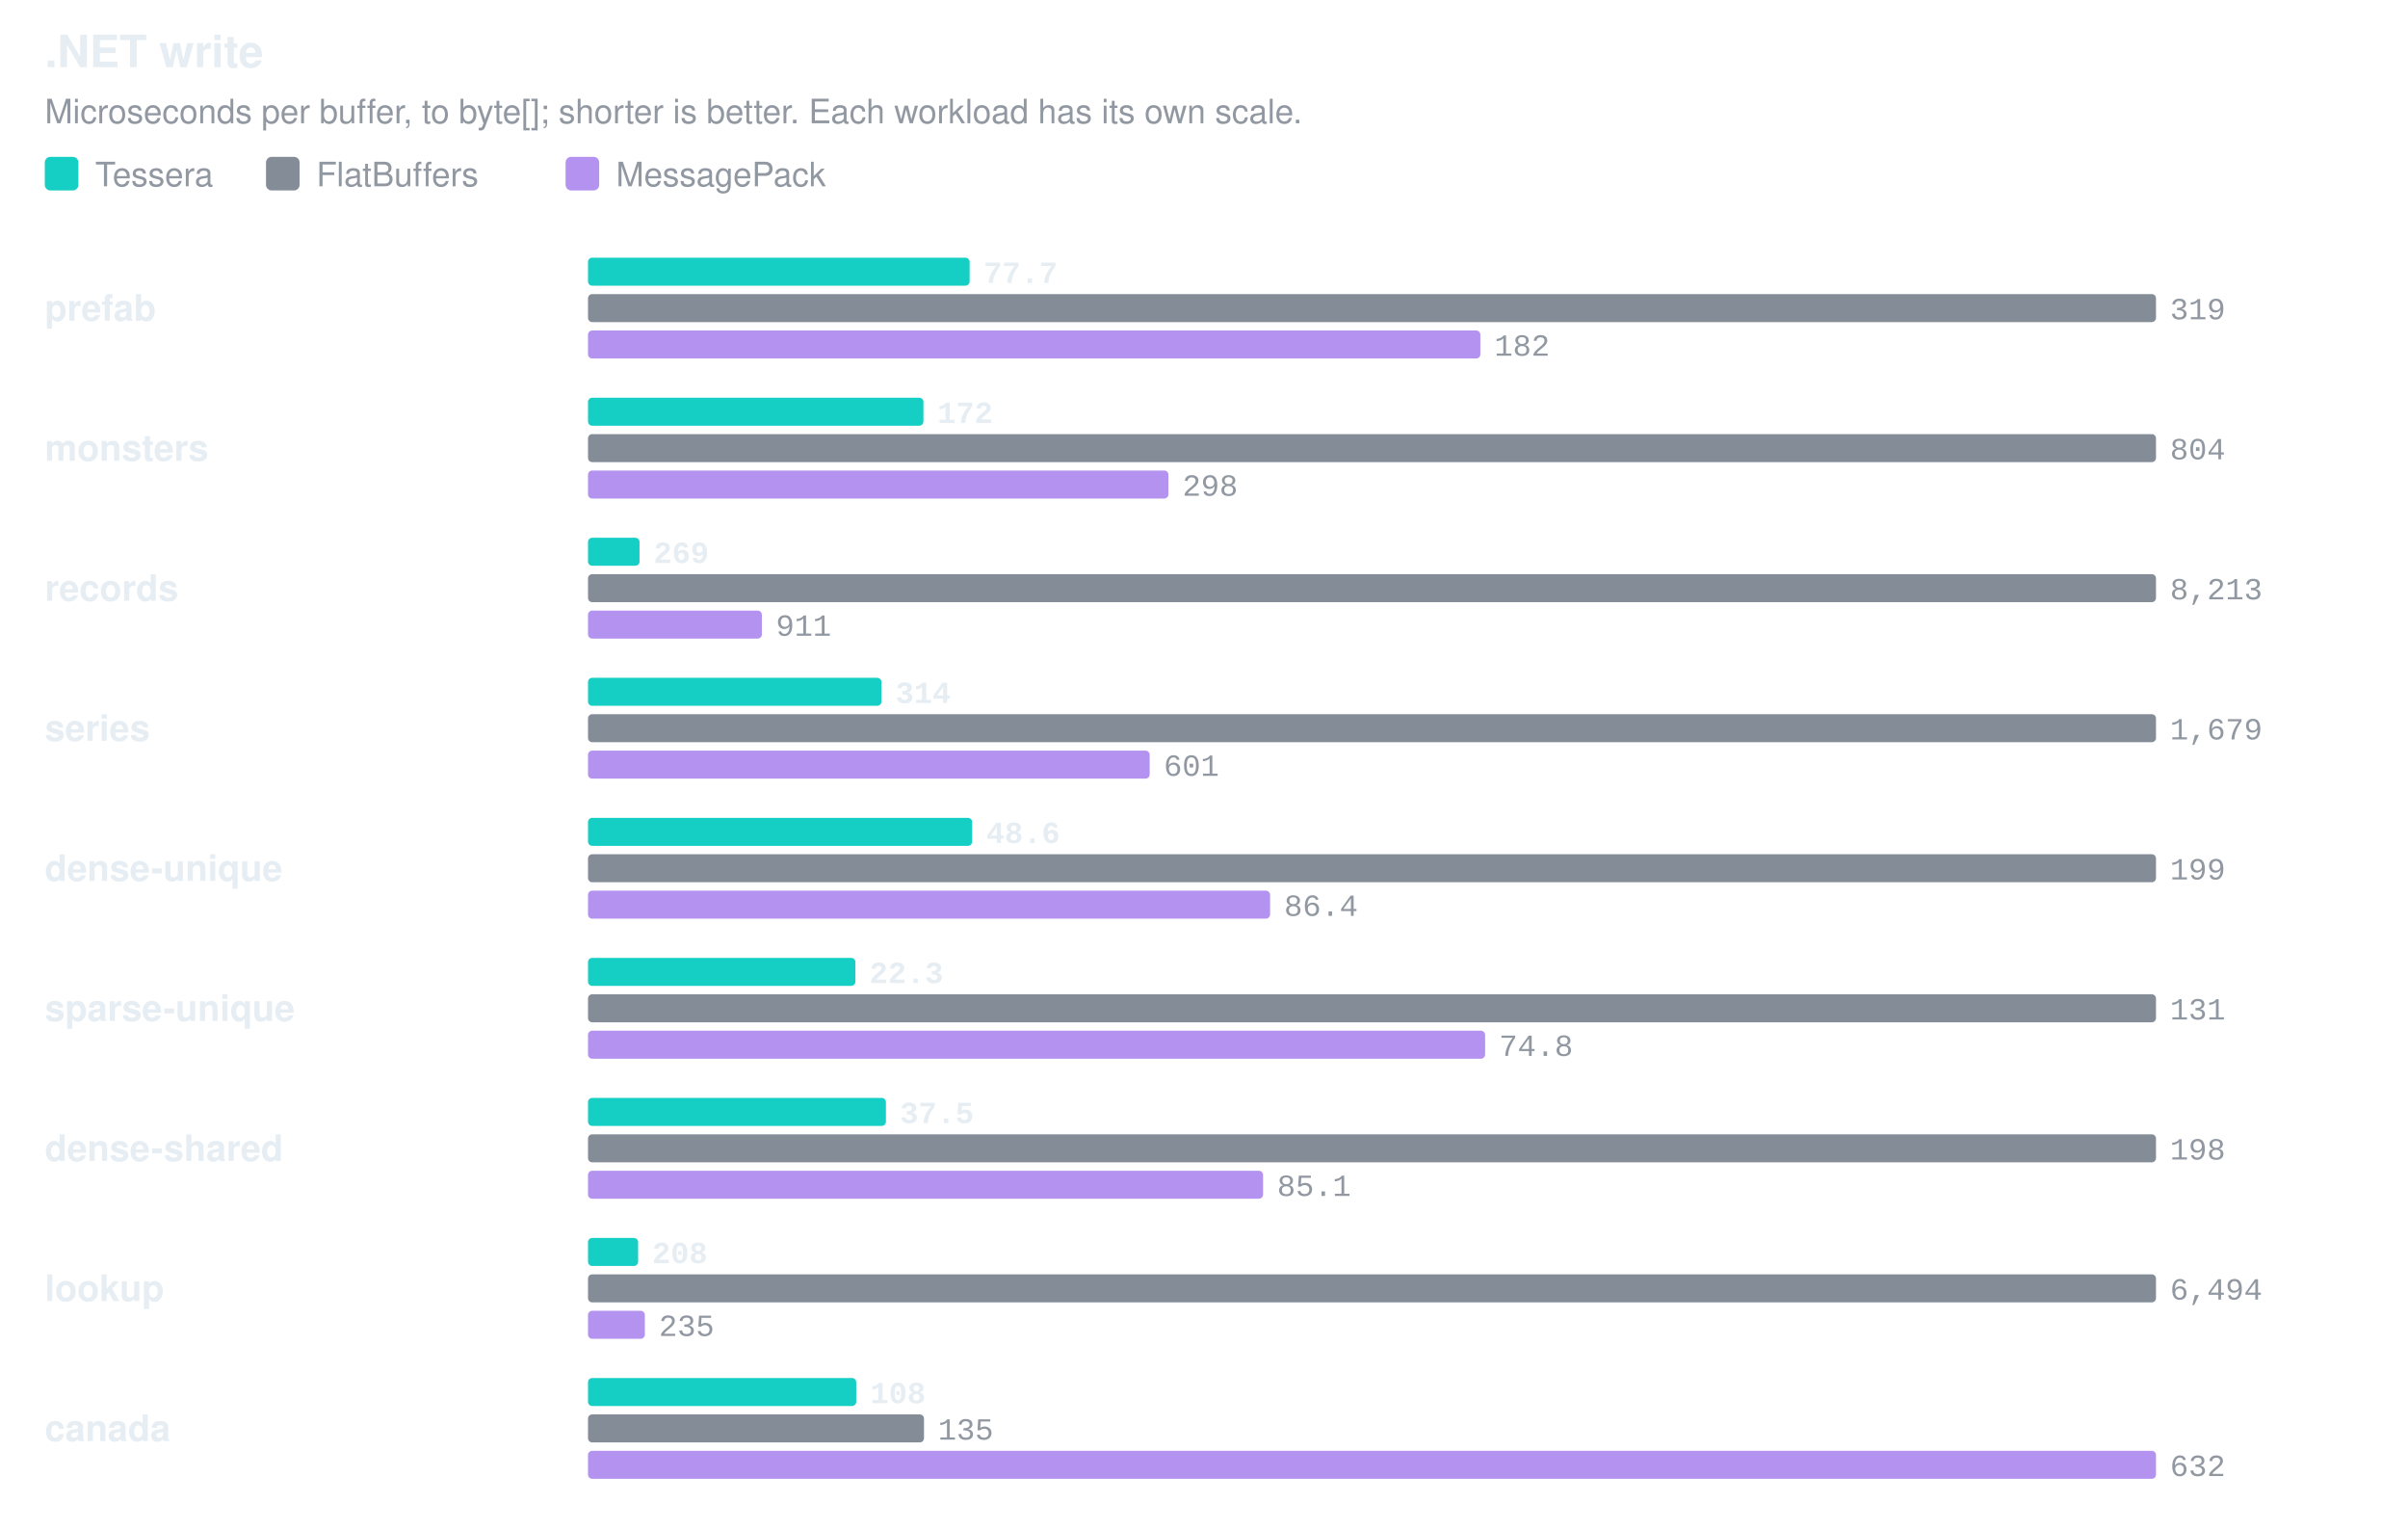
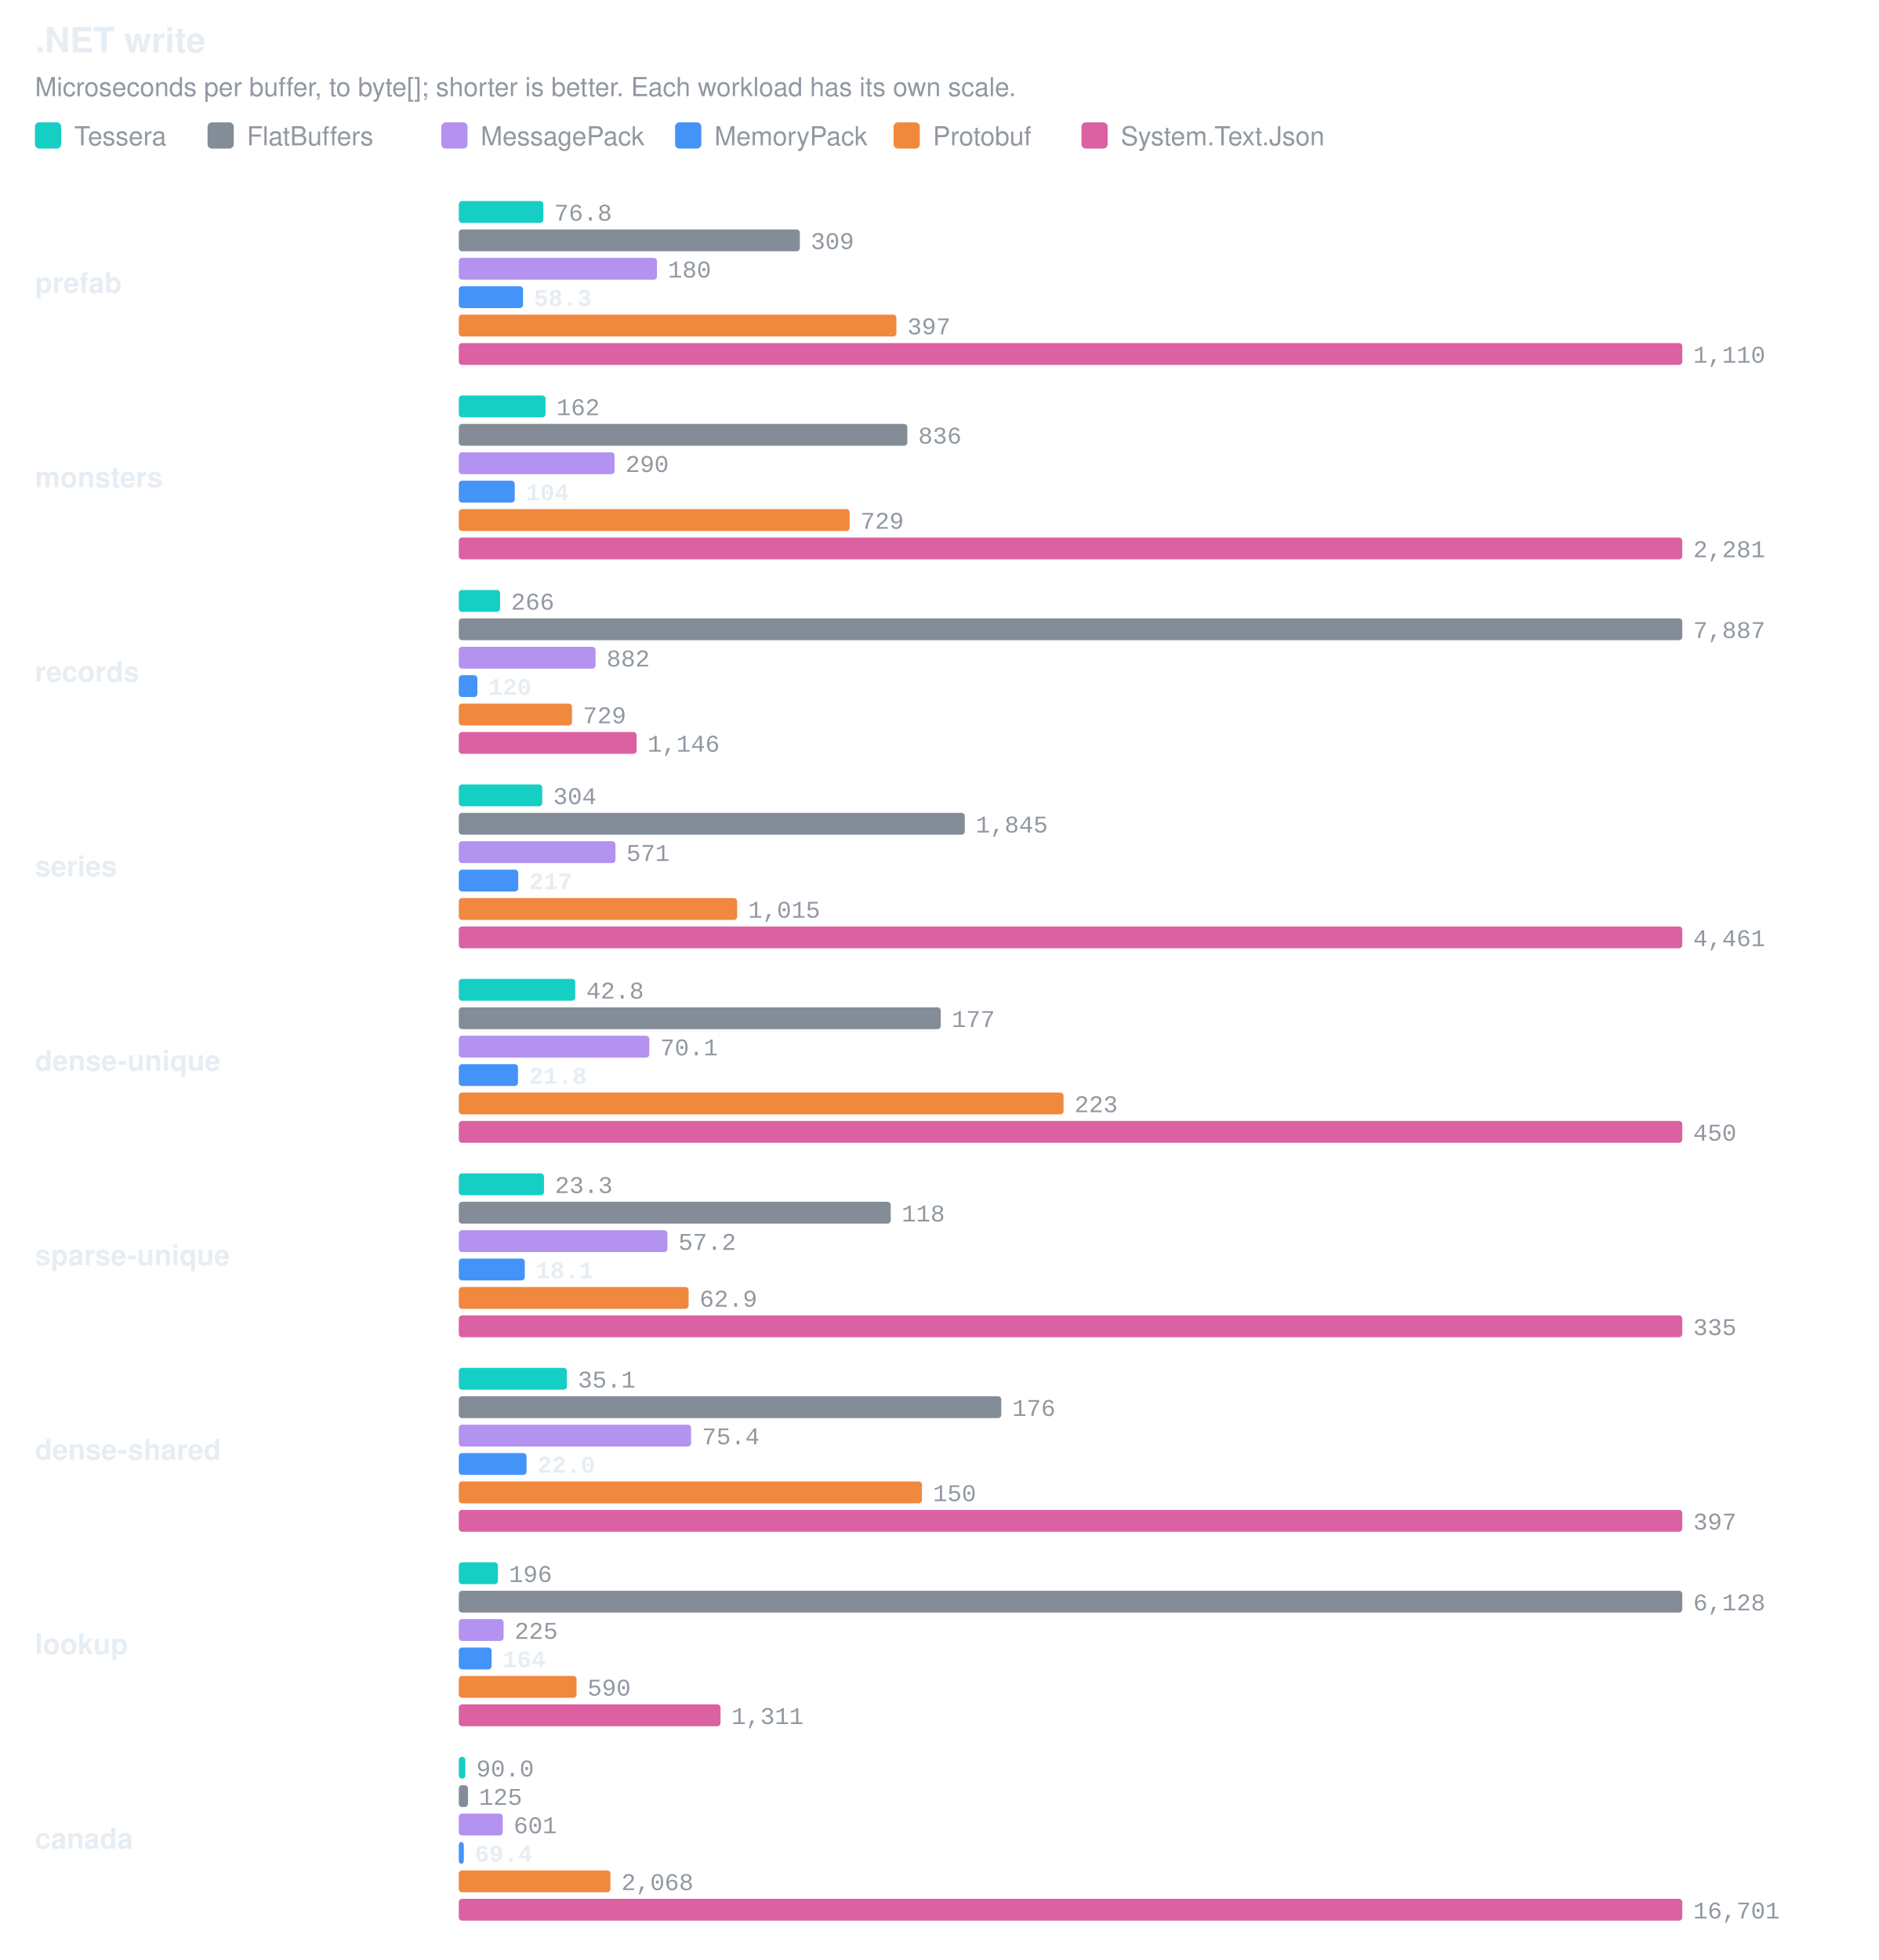
- <svg xmlns="http://www.w3.org/2000/svg" width="860" height="546" viewBox="0 0 860 546" font-family="-apple-system, BlinkMacSystemFont, 'Segoe UI', Helvetica, Arial, sans-serif">
+ <svg xmlns="http://www.w3.org/2000/svg" width="860" height="897" viewBox="0 0 860 897" font-family="-apple-system, BlinkMacSystemFont, 'Segoe UI', Helvetica, Arial, sans-serif">
  <text x="16" y="24" fill="#e6edf3" font-size="16" text-anchor="start" font-weight="600">.NET write</text>
  <text x="16" y="44" fill="#9198a1" font-size="12" text-anchor="start">Microseconds per buffer, to byte[]; shorter is better. Each workload has its own scale.</text>
  <rect x="16" y="56" width="12" height="12" rx="2" fill="#15cfc5" />
  <text x="34" y="66.5" fill="#9198a1" font-size="12" text-anchor="start">Tessera</text>
  <rect x="95" y="56" width="12" height="12" rx="2" fill="#848d97" />
  <text x="113" y="66.5" fill="#9198a1" font-size="12" text-anchor="start">FlatBuffers</text>
  <rect x="202" y="56" width="12" height="12" rx="2" fill="#b392f0" />
  <text x="220" y="66.5" fill="#9198a1" font-size="12" text-anchor="start">MessagePack</text>
-   <text x="16" y="114.5" fill="#e6edf3" font-size="13" text-anchor="start" font-weight="600">prefab</text>
-   <rect x="210" y="92" width="136.3" height="10" rx="1.5" fill="#15cfc5" />
-   <text x="351.3" y="101" fill="#e6edf3" font-size="11" text-anchor="start" font-weight="600" font-family="ui-monospace, SFMono-Regular, Consolas, 'Liberation Mono', monospace">77.7</text>
-   <rect x="210" y="105" width="560" height="10" rx="1.5" fill="#848d97" />
-   <text x="775" y="114" fill="#9198a1" font-size="11" text-anchor="start" font-family="ui-monospace, SFMono-Regular, Consolas, 'Liberation Mono', monospace">319</text>
-   <rect x="210" y="118" width="318.7" height="10" rx="1.5" fill="#b392f0" />
-   <text x="533.7" y="127" fill="#9198a1" font-size="11" text-anchor="start" font-family="ui-monospace, SFMono-Regular, Consolas, 'Liberation Mono', monospace">182</text>
-   <text x="16" y="164.5" fill="#e6edf3" font-size="13" text-anchor="start" font-weight="600">monsters</text>
-   <rect x="210" y="142" width="119.8" height="10" rx="1.5" fill="#15cfc5" />
-   <text x="334.8" y="151" fill="#e6edf3" font-size="11" text-anchor="start" font-weight="600" font-family="ui-monospace, SFMono-Regular, Consolas, 'Liberation Mono', monospace">172</text>
-   <rect x="210" y="155" width="560" height="10" rx="1.5" fill="#848d97" />
-   <text x="775" y="164" fill="#9198a1" font-size="11" text-anchor="start" font-family="ui-monospace, SFMono-Regular, Consolas, 'Liberation Mono', monospace">804</text>
-   <rect x="210" y="168" width="207.3" height="10" rx="1.5" fill="#b392f0" />
-   <text x="422.3" y="177" fill="#9198a1" font-size="11" text-anchor="start" font-family="ui-monospace, SFMono-Regular, Consolas, 'Liberation Mono', monospace">298</text>
-   <text x="16" y="214.5" fill="#e6edf3" font-size="13" text-anchor="start" font-weight="600">records</text>
-   <rect x="210" y="192" width="18.4" height="10" rx="1.5" fill="#15cfc5" />
-   <text x="233.4" y="201" fill="#e6edf3" font-size="11" text-anchor="start" font-weight="600" font-family="ui-monospace, SFMono-Regular, Consolas, 'Liberation Mono', monospace">269</text>
-   <rect x="210" y="205" width="560" height="10" rx="1.5" fill="#848d97" />
-   <text x="775" y="214" fill="#9198a1" font-size="11" text-anchor="start" font-family="ui-monospace, SFMono-Regular, Consolas, 'Liberation Mono', monospace">8,213</text>
-   <rect x="210" y="218" width="62.1" height="10" rx="1.5" fill="#b392f0" />
-   <text x="277.1" y="227" fill="#9198a1" font-size="11" text-anchor="start" font-family="ui-monospace, SFMono-Regular, Consolas, 'Liberation Mono', monospace">911</text>
-   <text x="16" y="264.5" fill="#e6edf3" font-size="13" text-anchor="start" font-weight="600">series</text>
-   <rect x="210" y="242" width="104.8" height="10" rx="1.5" fill="#15cfc5" />
-   <text x="319.8" y="251" fill="#e6edf3" font-size="11" text-anchor="start" font-weight="600" font-family="ui-monospace, SFMono-Regular, Consolas, 'Liberation Mono', monospace">314</text>
-   <rect x="210" y="255" width="560" height="10" rx="1.5" fill="#848d97" />
-   <text x="775" y="264" fill="#9198a1" font-size="11" text-anchor="start" font-family="ui-monospace, SFMono-Regular, Consolas, 'Liberation Mono', monospace">1,679</text>
-   <rect x="210" y="268" width="200.6" height="10" rx="1.5" fill="#b392f0" />
-   <text x="415.6" y="277" fill="#9198a1" font-size="11" text-anchor="start" font-family="ui-monospace, SFMono-Regular, Consolas, 'Liberation Mono', monospace">601</text>
-   <text x="16" y="314.5" fill="#e6edf3" font-size="13" text-anchor="start" font-weight="600">dense-unique</text>
-   <rect x="210" y="292" width="137.2" height="10" rx="1.5" fill="#15cfc5" />
-   <text x="352.2" y="301" fill="#e6edf3" font-size="11" text-anchor="start" font-weight="600" font-family="ui-monospace, SFMono-Regular, Consolas, 'Liberation Mono', monospace">48.6</text>
-   <rect x="210" y="305" width="560" height="10" rx="1.5" fill="#848d97" />
-   <text x="775" y="314" fill="#9198a1" font-size="11" text-anchor="start" font-family="ui-monospace, SFMono-Regular, Consolas, 'Liberation Mono', monospace">199</text>
-   <rect x="210" y="318" width="243.6" height="10" rx="1.5" fill="#b392f0" />
-   <text x="458.6" y="327" fill="#9198a1" font-size="11" text-anchor="start" font-family="ui-monospace, SFMono-Regular, Consolas, 'Liberation Mono', monospace">86.4</text>
-   <text x="16" y="364.5" fill="#e6edf3" font-size="13" text-anchor="start" font-weight="600">sparse-unique</text>
-   <rect x="210" y="342" width="95.5" height="10" rx="1.5" fill="#15cfc5" />
-   <text x="310.5" y="351" fill="#e6edf3" font-size="11" text-anchor="start" font-weight="600" font-family="ui-monospace, SFMono-Regular, Consolas, 'Liberation Mono', monospace">22.3</text>
-   <rect x="210" y="355" width="560" height="10" rx="1.5" fill="#848d97" />
-   <text x="775" y="364" fill="#9198a1" font-size="11" text-anchor="start" font-family="ui-monospace, SFMono-Regular, Consolas, 'Liberation Mono', monospace">131</text>
-   <rect x="210" y="368" width="320.4" height="10" rx="1.5" fill="#b392f0" />
-   <text x="535.4" y="377" fill="#9198a1" font-size="11" text-anchor="start" font-family="ui-monospace, SFMono-Regular, Consolas, 'Liberation Mono', monospace">74.8</text>
-   <text x="16" y="414.5" fill="#e6edf3" font-size="13" text-anchor="start" font-weight="600">dense-shared</text>
-   <rect x="210" y="392" width="106.4" height="10" rx="1.5" fill="#15cfc5" />
-   <text x="321.4" y="401" fill="#e6edf3" font-size="11" text-anchor="start" font-weight="600" font-family="ui-monospace, SFMono-Regular, Consolas, 'Liberation Mono', monospace">37.5</text>
-   <rect x="210" y="405" width="560" height="10" rx="1.5" fill="#848d97" />
-   <text x="775" y="414" fill="#9198a1" font-size="11" text-anchor="start" font-family="ui-monospace, SFMono-Regular, Consolas, 'Liberation Mono', monospace">198</text>
-   <rect x="210" y="418" width="241.1" height="10" rx="1.5" fill="#b392f0" />
-   <text x="456.1" y="427" fill="#9198a1" font-size="11" text-anchor="start" font-family="ui-monospace, SFMono-Regular, Consolas, 'Liberation Mono', monospace">85.1</text>
-   <text x="16" y="464.5" fill="#e6edf3" font-size="13" text-anchor="start" font-weight="600">lookup</text>
-   <rect x="210" y="442" width="17.9" height="10" rx="1.5" fill="#15cfc5" />
-   <text x="232.9" y="451" fill="#e6edf3" font-size="11" text-anchor="start" font-weight="600" font-family="ui-monospace, SFMono-Regular, Consolas, 'Liberation Mono', monospace">208</text>
-   <rect x="210" y="455" width="560" height="10" rx="1.5" fill="#848d97" />
-   <text x="775" y="464" fill="#9198a1" font-size="11" text-anchor="start" font-family="ui-monospace, SFMono-Regular, Consolas, 'Liberation Mono', monospace">6,494</text>
-   <rect x="210" y="468" width="20.3" height="10" rx="1.5" fill="#b392f0" />
-   <text x="235.3" y="477" fill="#9198a1" font-size="11" text-anchor="start" font-family="ui-monospace, SFMono-Regular, Consolas, 'Liberation Mono', monospace">235</text>
-   <text x="16" y="514.5" fill="#e6edf3" font-size="13" text-anchor="start" font-weight="600">canada</text>
-   <rect x="210" y="492" width="95.8" height="10" rx="1.5" fill="#15cfc5" />
-   <text x="310.8" y="501" fill="#e6edf3" font-size="11" text-anchor="start" font-weight="600" font-family="ui-monospace, SFMono-Regular, Consolas, 'Liberation Mono', monospace">108</text>
-   <rect x="210" y="505" width="120" height="10" rx="1.5" fill="#848d97" />
-   <text x="335" y="514" fill="#9198a1" font-size="11" text-anchor="start" font-family="ui-monospace, SFMono-Regular, Consolas, 'Liberation Mono', monospace">135</text>
-   <rect x="210" y="518" width="560" height="10" rx="1.5" fill="#b392f0" />
-   <text x="775" y="527" fill="#9198a1" font-size="11" text-anchor="start" font-family="ui-monospace, SFMono-Regular, Consolas, 'Liberation Mono', monospace">632</text>
+   <rect x="309" y="56" width="12" height="12" rx="2" fill="#4493f8" />
+   <text x="327" y="66.5" fill="#9198a1" font-size="12" text-anchor="start">MemoryPack</text>
+   <rect x="409" y="56" width="12" height="12" rx="2" fill="#f0883e" />
+   <text x="427" y="66.5" fill="#9198a1" font-size="12" text-anchor="start">Protobuf</text>
+   <rect x="495" y="56" width="12" height="12" rx="2" fill="#db61a2" />
+   <text x="513" y="66.5" fill="#9198a1" font-size="12" text-anchor="start">System.Text.Json</text>
+   <text x="16" y="134" fill="#e6edf3" font-size="13" text-anchor="start" font-weight="600">prefab</text>
+   <rect x="210" y="92" width="38.7" height="10" rx="1.5" fill="#15cfc5" />
+   <text x="253.7" y="101" fill="#9198a1" font-size="11" text-anchor="start" font-family="ui-monospace, SFMono-Regular, Consolas, 'Liberation Mono', monospace">76.8</text>
+   <rect x="210" y="105" width="156.1" height="10" rx="1.5" fill="#848d97" />
+   <text x="371.1" y="114" fill="#9198a1" font-size="11" text-anchor="start" font-family="ui-monospace, SFMono-Regular, Consolas, 'Liberation Mono', monospace">309</text>
+   <rect x="210" y="118" width="90.7" height="10" rx="1.5" fill="#b392f0" />
+   <text x="305.7" y="127" fill="#9198a1" font-size="11" text-anchor="start" font-family="ui-monospace, SFMono-Regular, Consolas, 'Liberation Mono', monospace">180</text>
+   <rect x="210" y="131" width="29.4" height="10" rx="1.5" fill="#4493f8" />
+   <text x="244.4" y="140" fill="#e6edf3" font-size="11" text-anchor="start" font-weight="600" font-family="ui-monospace, SFMono-Regular, Consolas, 'Liberation Mono', monospace">58.3</text>
+   <rect x="210" y="144" width="200.3" height="10" rx="1.5" fill="#f0883e" />
+   <text x="415.3" y="153" fill="#9198a1" font-size="11" text-anchor="start" font-family="ui-monospace, SFMono-Regular, Consolas, 'Liberation Mono', monospace">397</text>
+   <rect x="210" y="157" width="560" height="10" rx="1.5" fill="#db61a2" />
+   <text x="775" y="166" fill="#9198a1" font-size="11" text-anchor="start" font-family="ui-monospace, SFMono-Regular, Consolas, 'Liberation Mono', monospace">1,110</text>
+   <text x="16" y="223" fill="#e6edf3" font-size="13" text-anchor="start" font-weight="600">monsters</text>
+   <rect x="210" y="181" width="39.7" height="10" rx="1.5" fill="#15cfc5" />
+   <text x="254.7" y="190" fill="#9198a1" font-size="11" text-anchor="start" font-family="ui-monospace, SFMono-Regular, Consolas, 'Liberation Mono', monospace">162</text>
+   <rect x="210" y="194" width="205.3" height="10" rx="1.5" fill="#848d97" />
+   <text x="420.3" y="203" fill="#9198a1" font-size="11" text-anchor="start" font-family="ui-monospace, SFMono-Regular, Consolas, 'Liberation Mono', monospace">836</text>
+   <rect x="210" y="207" width="71.3" height="10" rx="1.5" fill="#b392f0" />
+   <text x="286.3" y="216" fill="#9198a1" font-size="11" text-anchor="start" font-family="ui-monospace, SFMono-Regular, Consolas, 'Liberation Mono', monospace">290</text>
+   <rect x="210" y="220" width="25.6" height="10" rx="1.5" fill="#4493f8" />
+   <text x="240.6" y="229" fill="#e6edf3" font-size="11" text-anchor="start" font-weight="600" font-family="ui-monospace, SFMono-Regular, Consolas, 'Liberation Mono', monospace">104</text>
+   <rect x="210" y="233" width="178.9" height="10" rx="1.5" fill="#f0883e" />
+   <text x="393.9" y="242" fill="#9198a1" font-size="11" text-anchor="start" font-family="ui-monospace, SFMono-Regular, Consolas, 'Liberation Mono', monospace">729</text>
+   <rect x="210" y="246" width="560" height="10" rx="1.5" fill="#db61a2" />
+   <text x="775" y="255" fill="#9198a1" font-size="11" text-anchor="start" font-family="ui-monospace, SFMono-Regular, Consolas, 'Liberation Mono', monospace">2,281</text>
+   <text x="16" y="312" fill="#e6edf3" font-size="13" text-anchor="start" font-weight="600">records</text>
+   <rect x="210" y="270" width="18.9" height="10" rx="1.5" fill="#15cfc5" />
+   <text x="233.9" y="279" fill="#9198a1" font-size="11" text-anchor="start" font-family="ui-monospace, SFMono-Regular, Consolas, 'Liberation Mono', monospace">266</text>
+   <rect x="210" y="283" width="560" height="10" rx="1.5" fill="#848d97" />
+   <text x="775" y="292" fill="#9198a1" font-size="11" text-anchor="start" font-family="ui-monospace, SFMono-Regular, Consolas, 'Liberation Mono', monospace">7,887</text>
+   <rect x="210" y="296" width="62.6" height="10" rx="1.5" fill="#b392f0" />
+   <text x="277.6" y="305" fill="#9198a1" font-size="11" text-anchor="start" font-family="ui-monospace, SFMono-Regular, Consolas, 'Liberation Mono', monospace">882</text>
+   <rect x="210" y="309" width="8.5" height="10" rx="1.5" fill="#4493f8" />
+   <text x="223.5" y="318" fill="#e6edf3" font-size="11" text-anchor="start" font-weight="600" font-family="ui-monospace, SFMono-Regular, Consolas, 'Liberation Mono', monospace">120</text>
+   <rect x="210" y="322" width="51.8" height="10" rx="1.5" fill="#f0883e" />
+   <text x="266.8" y="331" fill="#9198a1" font-size="11" text-anchor="start" font-family="ui-monospace, SFMono-Regular, Consolas, 'Liberation Mono', monospace">729</text>
+   <rect x="210" y="335" width="81.4" height="10" rx="1.5" fill="#db61a2" />
+   <text x="296.4" y="344" fill="#9198a1" font-size="11" text-anchor="start" font-family="ui-monospace, SFMono-Regular, Consolas, 'Liberation Mono', monospace">1,146</text>
+   <text x="16" y="401" fill="#e6edf3" font-size="13" text-anchor="start" font-weight="600">series</text>
+   <rect x="210" y="359" width="38.2" height="10" rx="1.5" fill="#15cfc5" />
+   <text x="253.2" y="368" fill="#9198a1" font-size="11" text-anchor="start" font-family="ui-monospace, SFMono-Regular, Consolas, 'Liberation Mono', monospace">304</text>
+   <rect x="210" y="372" width="231.6" height="10" rx="1.5" fill="#848d97" />
+   <text x="446.6" y="381" fill="#9198a1" font-size="11" text-anchor="start" font-family="ui-monospace, SFMono-Regular, Consolas, 'Liberation Mono', monospace">1,845</text>
+   <rect x="210" y="385" width="71.7" height="10" rx="1.5" fill="#b392f0" />
+   <text x="286.7" y="394" fill="#9198a1" font-size="11" text-anchor="start" font-family="ui-monospace, SFMono-Regular, Consolas, 'Liberation Mono', monospace">571</text>
+   <rect x="210" y="398" width="27.2" height="10" rx="1.5" fill="#4493f8" />
+   <text x="242.2" y="407" fill="#e6edf3" font-size="11" text-anchor="start" font-weight="600" font-family="ui-monospace, SFMono-Regular, Consolas, 'Liberation Mono', monospace">217</text>
+   <rect x="210" y="411" width="127.4" height="10" rx="1.5" fill="#f0883e" />
+   <text x="342.4" y="420" fill="#9198a1" font-size="11" text-anchor="start" font-family="ui-monospace, SFMono-Regular, Consolas, 'Liberation Mono', monospace">1,015</text>
+   <rect x="210" y="424" width="560" height="10" rx="1.5" fill="#db61a2" />
+   <text x="775" y="433" fill="#9198a1" font-size="11" text-anchor="start" font-family="ui-monospace, SFMono-Regular, Consolas, 'Liberation Mono', monospace">4,461</text>
+   <text x="16" y="490" fill="#e6edf3" font-size="13" text-anchor="start" font-weight="600">dense-unique</text>
+   <rect x="210" y="448" width="53.3" height="10" rx="1.5" fill="#15cfc5" />
+   <text x="268.3" y="457" fill="#9198a1" font-size="11" text-anchor="start" font-family="ui-monospace, SFMono-Regular, Consolas, 'Liberation Mono', monospace">42.8</text>
+   <rect x="210" y="461" width="220.6" height="10" rx="1.5" fill="#848d97" />
+   <text x="435.6" y="470" fill="#9198a1" font-size="11" text-anchor="start" font-family="ui-monospace, SFMono-Regular, Consolas, 'Liberation Mono', monospace">177</text>
+   <rect x="210" y="474" width="87.2" height="10" rx="1.5" fill="#b392f0" />
+   <text x="302.2" y="483" fill="#9198a1" font-size="11" text-anchor="start" font-family="ui-monospace, SFMono-Regular, Consolas, 'Liberation Mono', monospace">70.1</text>
+   <rect x="210" y="487" width="27.1" height="10" rx="1.5" fill="#4493f8" />
+   <text x="242.1" y="496" fill="#e6edf3" font-size="11" text-anchor="start" font-weight="600" font-family="ui-monospace, SFMono-Regular, Consolas, 'Liberation Mono', monospace">21.8</text>
+   <rect x="210" y="500" width="276.8" height="10" rx="1.5" fill="#f0883e" />
+   <text x="491.8" y="509" fill="#9198a1" font-size="11" text-anchor="start" font-family="ui-monospace, SFMono-Regular, Consolas, 'Liberation Mono', monospace">223</text>
+   <rect x="210" y="513" width="560" height="10" rx="1.5" fill="#db61a2" />
+   <text x="775" y="522" fill="#9198a1" font-size="11" text-anchor="start" font-family="ui-monospace, SFMono-Regular, Consolas, 'Liberation Mono', monospace">450</text>
+   <text x="16" y="579" fill="#e6edf3" font-size="13" text-anchor="start" font-weight="600">sparse-unique</text>
+   <rect x="210" y="537" width="39" height="10" rx="1.5" fill="#15cfc5" />
+   <text x="254" y="546" fill="#9198a1" font-size="11" text-anchor="start" font-family="ui-monospace, SFMono-Regular, Consolas, 'Liberation Mono', monospace">23.3</text>
+   <rect x="210" y="550" width="197.7" height="10" rx="1.5" fill="#848d97" />
+   <text x="412.7" y="559" fill="#9198a1" font-size="11" text-anchor="start" font-family="ui-monospace, SFMono-Regular, Consolas, 'Liberation Mono', monospace">118</text>
+   <rect x="210" y="563" width="95.5" height="10" rx="1.5" fill="#b392f0" />
+   <text x="310.5" y="572" fill="#9198a1" font-size="11" text-anchor="start" font-family="ui-monospace, SFMono-Regular, Consolas, 'Liberation Mono', monospace">57.2</text>
+   <rect x="210" y="576" width="30.2" height="10" rx="1.5" fill="#4493f8" />
+   <text x="245.2" y="585" fill="#e6edf3" font-size="11" text-anchor="start" font-weight="600" font-family="ui-monospace, SFMono-Regular, Consolas, 'Liberation Mono', monospace">18.1</text>
+   <rect x="210" y="589" width="105.2" height="10" rx="1.5" fill="#f0883e" />
+   <text x="320.2" y="598" fill="#9198a1" font-size="11" text-anchor="start" font-family="ui-monospace, SFMono-Regular, Consolas, 'Liberation Mono', monospace">62.9</text>
+   <rect x="210" y="602" width="560" height="10" rx="1.5" fill="#db61a2" />
+   <text x="775" y="611" fill="#9198a1" font-size="11" text-anchor="start" font-family="ui-monospace, SFMono-Regular, Consolas, 'Liberation Mono', monospace">335</text>
+   <text x="16" y="668" fill="#e6edf3" font-size="13" text-anchor="start" font-weight="600">dense-shared</text>
+   <rect x="210" y="626" width="49.5" height="10" rx="1.5" fill="#15cfc5" />
+   <text x="264.5" y="635" fill="#9198a1" font-size="11" text-anchor="start" font-family="ui-monospace, SFMono-Regular, Consolas, 'Liberation Mono', monospace">35.1</text>
+   <rect x="210" y="639" width="248.3" height="10" rx="1.5" fill="#848d97" />
+   <text x="463.3" y="648" fill="#9198a1" font-size="11" text-anchor="start" font-family="ui-monospace, SFMono-Regular, Consolas, 'Liberation Mono', monospace">176</text>
+   <rect x="210" y="652" width="106.3" height="10" rx="1.5" fill="#b392f0" />
+   <text x="321.3" y="661" fill="#9198a1" font-size="11" text-anchor="start" font-family="ui-monospace, SFMono-Regular, Consolas, 'Liberation Mono', monospace">75.4</text>
+   <rect x="210" y="665" width="31" height="10" rx="1.5" fill="#4493f8" />
+   <text x="246" y="674" fill="#e6edf3" font-size="11" text-anchor="start" font-weight="600" font-family="ui-monospace, SFMono-Regular, Consolas, 'Liberation Mono', monospace">22.0</text>
+   <rect x="210" y="678" width="212" height="10" rx="1.5" fill="#f0883e" />
+   <text x="427" y="687" fill="#9198a1" font-size="11" text-anchor="start" font-family="ui-monospace, SFMono-Regular, Consolas, 'Liberation Mono', monospace">150</text>
+   <rect x="210" y="691" width="560" height="10" rx="1.5" fill="#db61a2" />
+   <text x="775" y="700" fill="#9198a1" font-size="11" text-anchor="start" font-family="ui-monospace, SFMono-Regular, Consolas, 'Liberation Mono', monospace">397</text>
+   <text x="16" y="757" fill="#e6edf3" font-size="13" text-anchor="start" font-weight="600">lookup</text>
+   <rect x="210" y="715" width="17.9" height="10" rx="1.5" fill="#15cfc5" />
+   <text x="232.9" y="724" fill="#9198a1" font-size="11" text-anchor="start" font-family="ui-monospace, SFMono-Regular, Consolas, 'Liberation Mono', monospace">196</text>
+   <rect x="210" y="728" width="560" height="10" rx="1.5" fill="#848d97" />
+   <text x="775" y="737" fill="#9198a1" font-size="11" text-anchor="start" font-family="ui-monospace, SFMono-Regular, Consolas, 'Liberation Mono', monospace">6,128</text>
+   <rect x="210" y="741" width="20.5" height="10" rx="1.5" fill="#b392f0" />
+   <text x="235.5" y="750" fill="#9198a1" font-size="11" text-anchor="start" font-family="ui-monospace, SFMono-Regular, Consolas, 'Liberation Mono', monospace">225</text>
+   <rect x="210" y="754" width="15" height="10" rx="1.5" fill="#4493f8" />
+   <text x="230" y="763" fill="#e6edf3" font-size="11" text-anchor="start" font-weight="600" font-family="ui-monospace, SFMono-Regular, Consolas, 'Liberation Mono', monospace">164</text>
+   <rect x="210" y="767" width="53.9" height="10" rx="1.5" fill="#f0883e" />
+   <text x="268.9" y="776" fill="#9198a1" font-size="11" text-anchor="start" font-family="ui-monospace, SFMono-Regular, Consolas, 'Liberation Mono', monospace">590</text>
+   <rect x="210" y="780" width="119.8" height="10" rx="1.5" fill="#db61a2" />
+   <text x="334.8" y="789" fill="#9198a1" font-size="11" text-anchor="start" font-family="ui-monospace, SFMono-Regular, Consolas, 'Liberation Mono', monospace">1,311</text>
+   <text x="16" y="846" fill="#e6edf3" font-size="13" text-anchor="start" font-weight="600">canada</text>
+   <rect x="210" y="804" width="3" height="10" rx="1.5" fill="#15cfc5" />
+   <text x="218" y="813" fill="#9198a1" font-size="11" text-anchor="start" font-family="ui-monospace, SFMono-Regular, Consolas, 'Liberation Mono', monospace">90.0</text>
+   <rect x="210" y="817" width="4.2" height="10" rx="1.5" fill="#848d97" />
+   <text x="219.2" y="826" fill="#9198a1" font-size="11" text-anchor="start" font-family="ui-monospace, SFMono-Regular, Consolas, 'Liberation Mono', monospace">125</text>
+   <rect x="210" y="830" width="20.1" height="10" rx="1.5" fill="#b392f0" />
+   <text x="235.1" y="839" fill="#9198a1" font-size="11" text-anchor="start" font-family="ui-monospace, SFMono-Regular, Consolas, 'Liberation Mono', monospace">601</text>
+   <rect x="210" y="843" width="2.3" height="10" rx="1.5" fill="#4493f8" />
+   <text x="217.3" y="852" fill="#e6edf3" font-size="11" text-anchor="start" font-weight="600" font-family="ui-monospace, SFMono-Regular, Consolas, 'Liberation Mono', monospace">69.4</text>
+   <rect x="210" y="856" width="69.4" height="10" rx="1.5" fill="#f0883e" />
+   <text x="284.4" y="865" fill="#9198a1" font-size="11" text-anchor="start" font-family="ui-monospace, SFMono-Regular, Consolas, 'Liberation Mono', monospace">2,068</text>
+   <rect x="210" y="869" width="560" height="10" rx="1.5" fill="#db61a2" />
+   <text x="775" y="878" fill="#9198a1" font-size="11" text-anchor="start" font-family="ui-monospace, SFMono-Regular, Consolas, 'Liberation Mono', monospace">16,701</text>
</svg>
